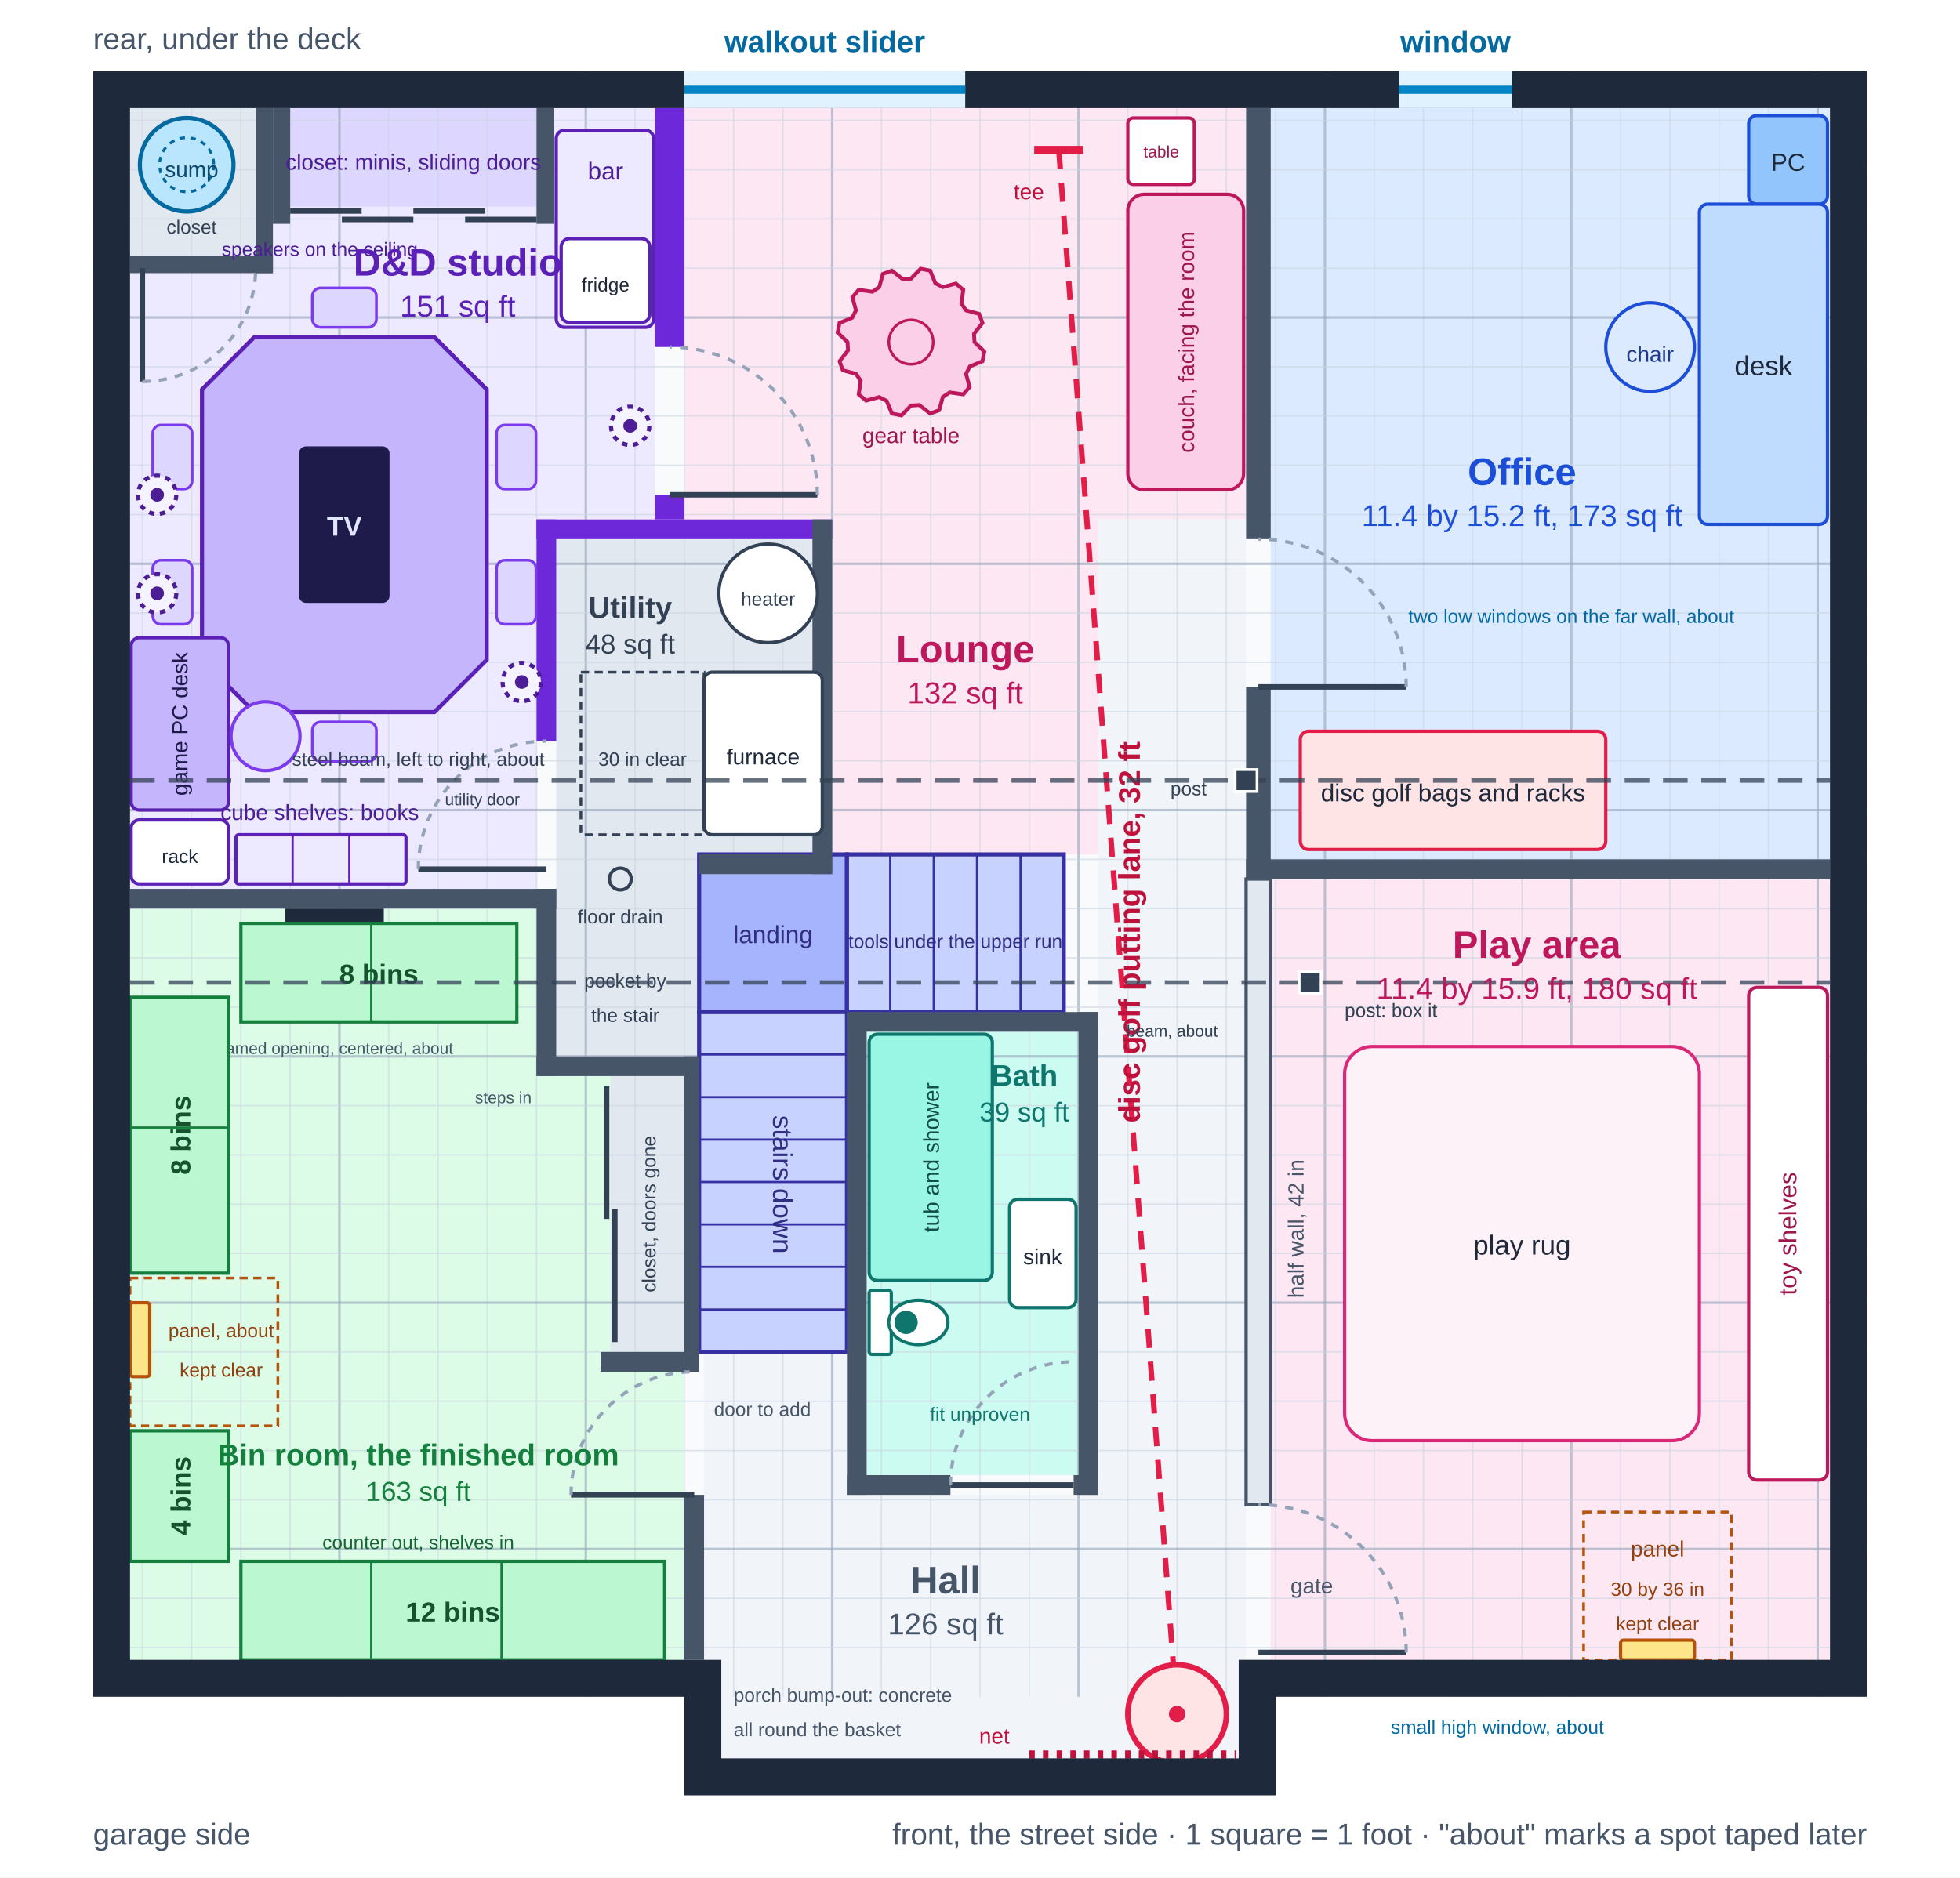
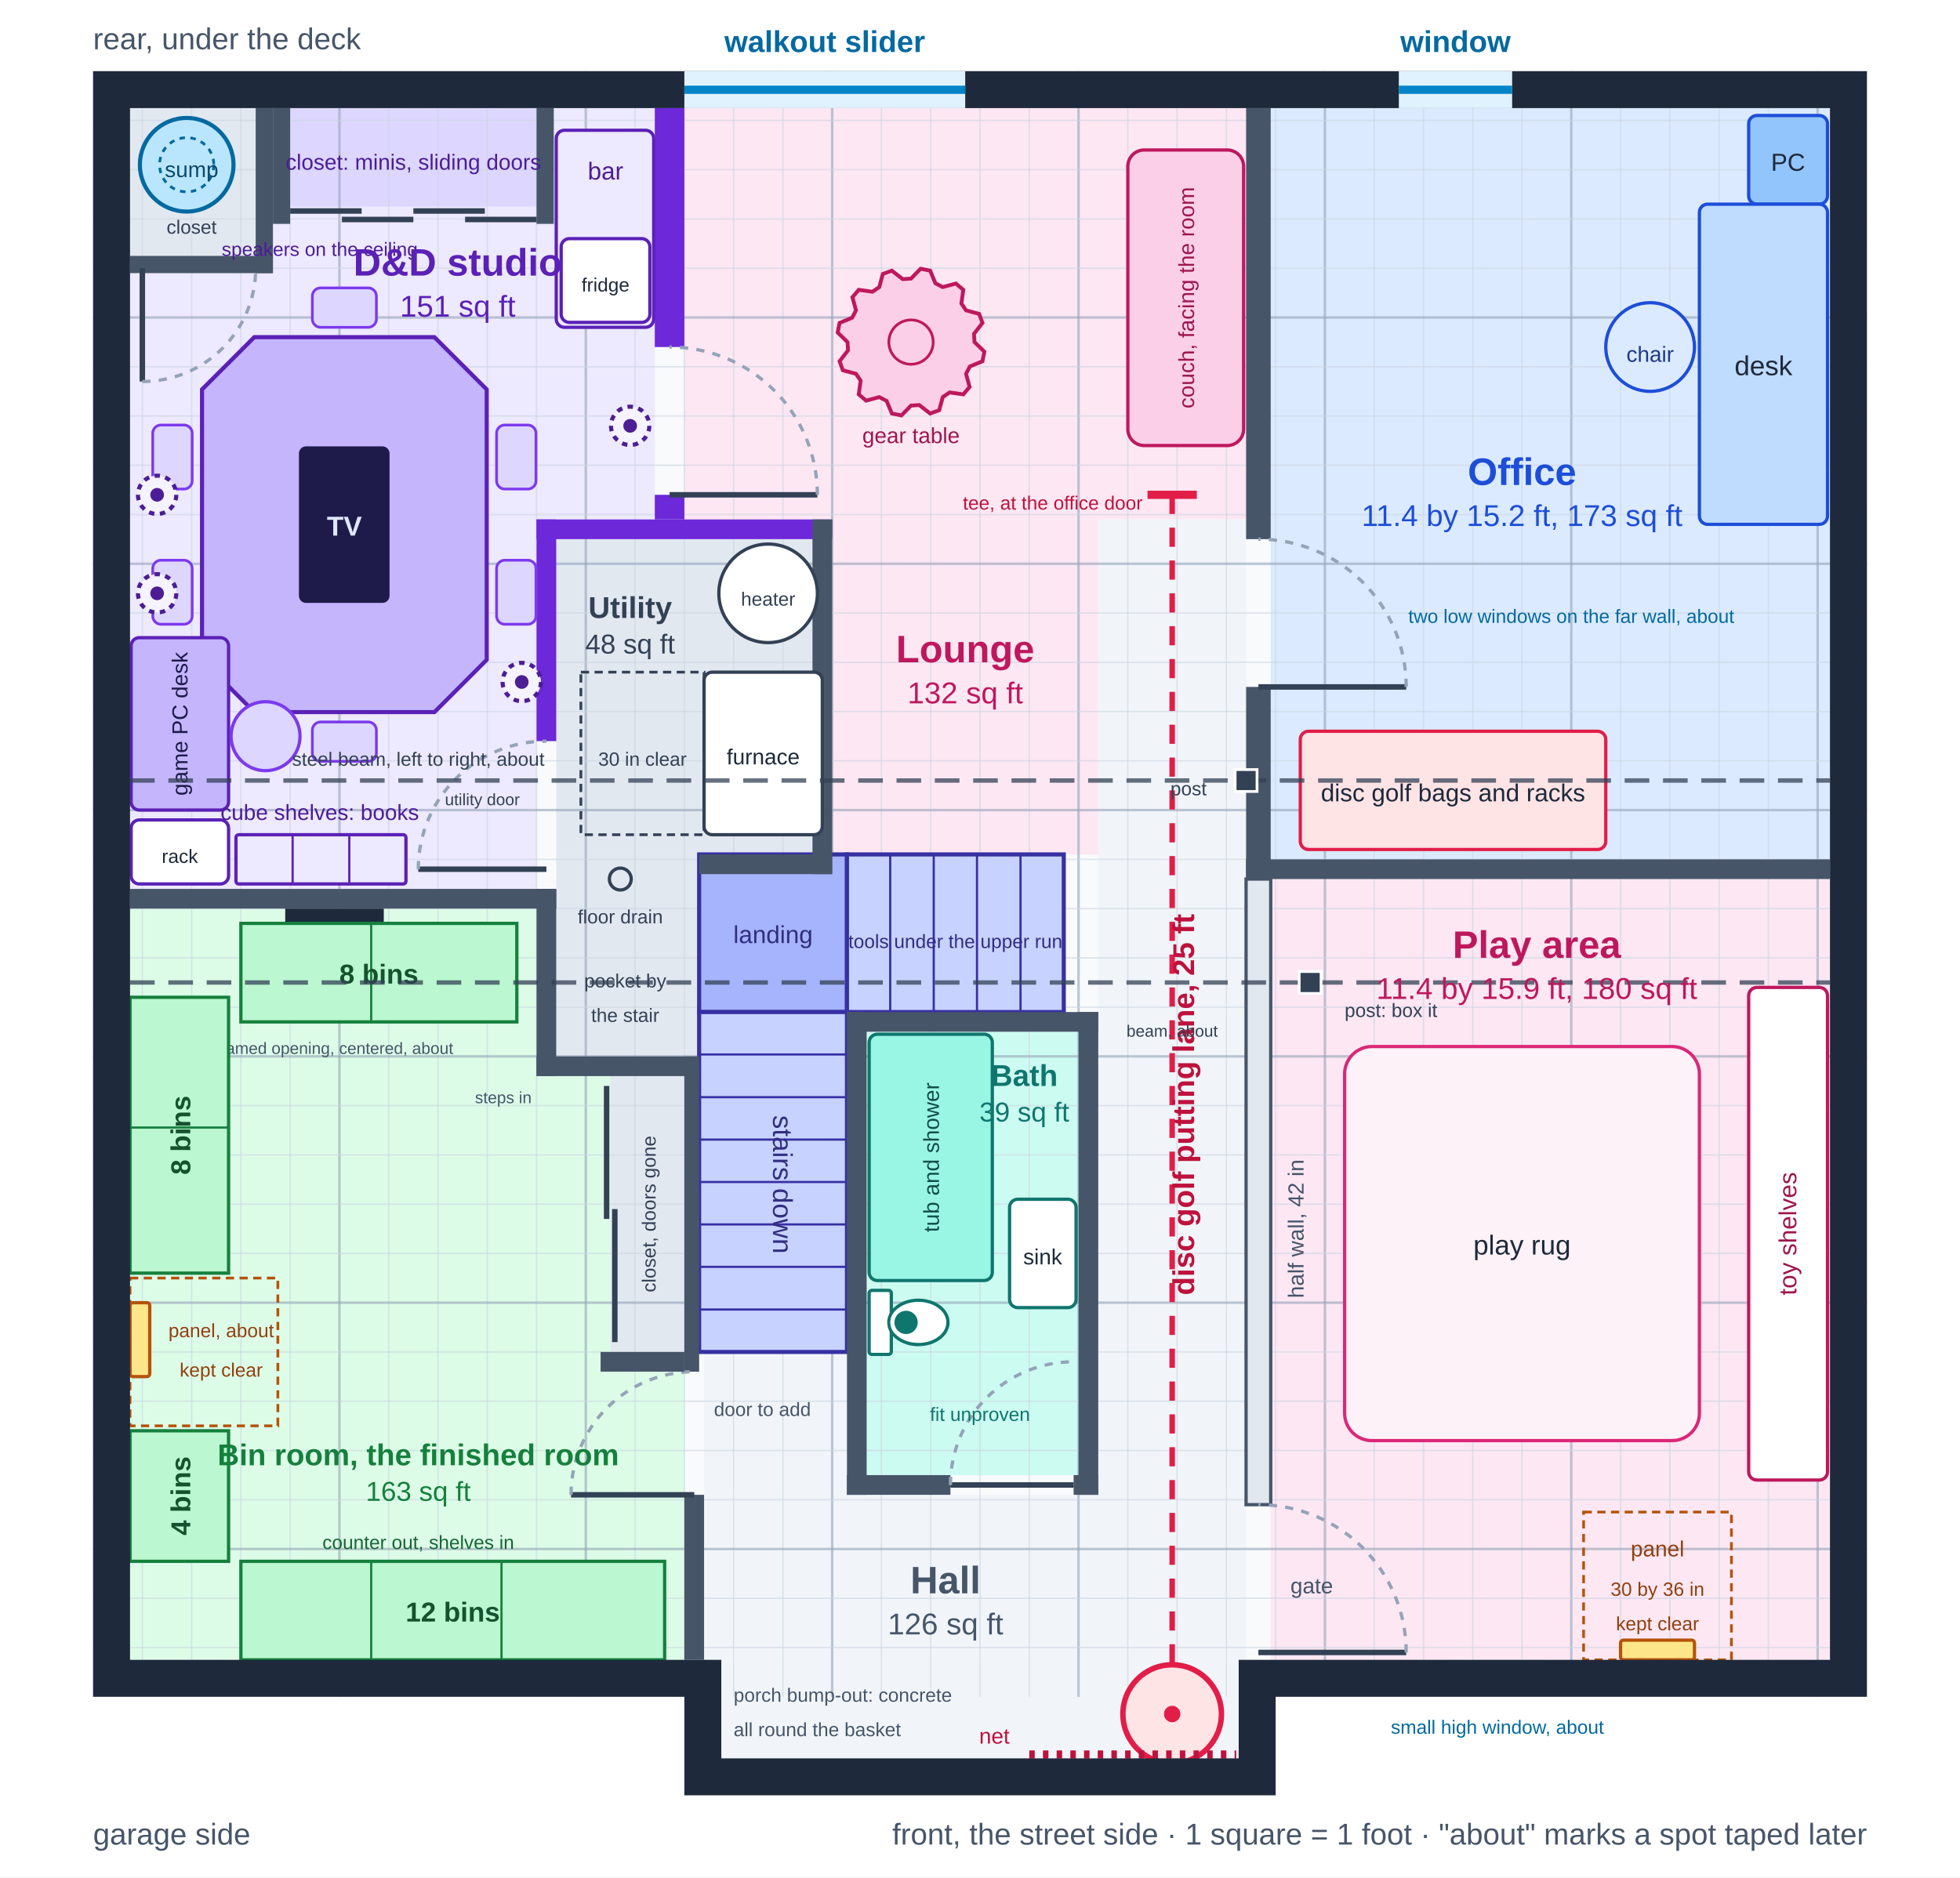
<svg xmlns="http://www.w3.org/2000/svg" viewBox="0 0 716 686" width="716" height="686" font-family="Segoe UI, Arial, sans-serif" role="img" aria-label="The basement with the D&amp;D studio by the utilities: studio, office, play area, bins in the finished room, the lane">
  <rect width="716" height="686" fill="#ffffff" />
  <rect x="34.0" y="26.0" width="648.0" height="594.0" fill="#f8fafc" />
  <rect x="250.0" y="620.0" width="216.0" height="36.0" fill="#f8fafc" />
  <rect x="47.5" y="39.5" width="191.7" height="150.3" fill="#ede9fe" />
  <rect x="47.5" y="189.8" width="148.5" height="135.0" fill="#ede9fe" />
  <rect x="47.5" y="39.5" width="45.9" height="54.0" fill="#e2e8f0" />
  <rect x="106.0" y="39.5" width="90.0" height="36.0" fill="#ddd6fe" />
  <rect x="47.5" y="332.0" width="148.5" height="54.0" fill="#dcfce7" />
  <rect x="47.5" y="386.0" width="202.5" height="220.5" fill="#dcfce7" />
  <rect x="223.0" y="393.2" width="27.0" height="100.8" fill="#e2e8f0" />
  <rect x="464.2" y="321.2" width="204.3" height="285.3" fill="#fce7f3" />
  <rect x="203.2" y="197.0" width="100.8" height="115.2" fill="#e2e8f0" />
  <rect x="203.2" y="312.2" width="52.2" height="73.8" fill="#e2e8f0" />
  <rect x="250.0" y="39.5" width="205.2" height="150.3" fill="#fce7f3" />
  <rect x="304.0" y="189.8" width="97.2" height="122.4" fill="#fce7f3" />
  <rect x="401.2" y="189.8" width="54.0" height="180.0" fill="#f1f5f9" />
  <rect x="401.2" y="369.8" width="54.0" height="176.4" fill="#f1f5f9" />
  <rect x="257.2" y="494.0" width="52.2" height="52.2" fill="#f1f5f9" />
  <rect x="257.2" y="546.2" width="198.0" height="60.3" fill="#f1f5f9" />
  <rect x="263.5" y="606.5" width="189.0" height="36.0" fill="#f1f5f9" />
  <rect x="464.2" y="39.5" width="204.3" height="274.5" fill="#dbeafe" />
  <rect x="316.6" y="377.0" width="77.4" height="162.0" fill="#ccfbf1" />
  <line x1="52.0" y1="26.0" x2="52.0" y2="620.0" stroke="#cbd5e1" stroke-width="0.5" opacity="0.6" />
  <line x1="70.0" y1="26.0" x2="70.0" y2="620.0" stroke="#cbd5e1" stroke-width="0.5" opacity="0.6" />
  <line x1="88.0" y1="26.0" x2="88.0" y2="620.0" stroke="#cbd5e1" stroke-width="0.5" opacity="0.6" />
  <line x1="106.0" y1="26.0" x2="106.0" y2="620.0" stroke="#cbd5e1" stroke-width="0.5" opacity="0.6" />
  <line x1="124.0" y1="26.0" x2="124.0" y2="620.0" stroke="#94a3b8" stroke-width="0.9" opacity="0.6" />
  <line x1="142.0" y1="26.0" x2="142.0" y2="620.0" stroke="#cbd5e1" stroke-width="0.5" opacity="0.6" />
  <line x1="160.0" y1="26.0" x2="160.0" y2="620.0" stroke="#cbd5e1" stroke-width="0.5" opacity="0.6" />
  <line x1="178.0" y1="26.0" x2="178.0" y2="620.0" stroke="#cbd5e1" stroke-width="0.5" opacity="0.6" />
  <line x1="196.0" y1="26.0" x2="196.0" y2="620.0" stroke="#cbd5e1" stroke-width="0.5" opacity="0.6" />
  <line x1="214.0" y1="26.0" x2="214.0" y2="620.0" stroke="#94a3b8" stroke-width="0.9" opacity="0.6" />
  <line x1="232.0" y1="26.0" x2="232.0" y2="620.0" stroke="#cbd5e1" stroke-width="0.5" opacity="0.6" />
  <line x1="250.0" y1="26.0" x2="250.0" y2="620.0" stroke="#cbd5e1" stroke-width="0.5" opacity="0.6" />
  <line x1="268.0" y1="26.0" x2="268.0" y2="620.0" stroke="#cbd5e1" stroke-width="0.5" opacity="0.6" />
  <line x1="286.0" y1="26.0" x2="286.0" y2="620.0" stroke="#cbd5e1" stroke-width="0.5" opacity="0.6" />
  <line x1="304.0" y1="26.0" x2="304.0" y2="620.0" stroke="#94a3b8" stroke-width="0.9" opacity="0.6" />
  <line x1="322.0" y1="26.0" x2="322.0" y2="620.0" stroke="#cbd5e1" stroke-width="0.5" opacity="0.6" />
  <line x1="340.0" y1="26.0" x2="340.0" y2="620.0" stroke="#cbd5e1" stroke-width="0.5" opacity="0.6" />
  <line x1="358.0" y1="26.0" x2="358.0" y2="620.0" stroke="#cbd5e1" stroke-width="0.5" opacity="0.6" />
  <line x1="376.0" y1="26.0" x2="376.0" y2="620.0" stroke="#cbd5e1" stroke-width="0.5" opacity="0.6" />
  <line x1="394.0" y1="26.0" x2="394.0" y2="620.0" stroke="#94a3b8" stroke-width="0.9" opacity="0.6" />
  <line x1="412.0" y1="26.0" x2="412.0" y2="620.0" stroke="#cbd5e1" stroke-width="0.5" opacity="0.6" />
  <line x1="430.0" y1="26.0" x2="430.0" y2="620.0" stroke="#cbd5e1" stroke-width="0.5" opacity="0.6" />
  <line x1="448.0" y1="26.0" x2="448.0" y2="620.0" stroke="#cbd5e1" stroke-width="0.5" opacity="0.6" />
  <line x1="466.0" y1="26.0" x2="466.0" y2="620.0" stroke="#cbd5e1" stroke-width="0.5" opacity="0.6" />
  <line x1="484.0" y1="26.0" x2="484.0" y2="620.0" stroke="#94a3b8" stroke-width="0.9" opacity="0.6" />
  <line x1="502.0" y1="26.0" x2="502.0" y2="620.0" stroke="#cbd5e1" stroke-width="0.5" opacity="0.6" />
  <line x1="520.0" y1="26.0" x2="520.0" y2="620.0" stroke="#cbd5e1" stroke-width="0.5" opacity="0.6" />
  <line x1="538.0" y1="26.0" x2="538.0" y2="620.0" stroke="#cbd5e1" stroke-width="0.5" opacity="0.6" />
  <line x1="556.0" y1="26.0" x2="556.0" y2="620.0" stroke="#cbd5e1" stroke-width="0.5" opacity="0.6" />
  <line x1="574.0" y1="26.0" x2="574.0" y2="620.0" stroke="#94a3b8" stroke-width="0.9" opacity="0.6" />
  <line x1="592.0" y1="26.0" x2="592.0" y2="620.0" stroke="#cbd5e1" stroke-width="0.5" opacity="0.6" />
  <line x1="610.0" y1="26.0" x2="610.0" y2="620.0" stroke="#cbd5e1" stroke-width="0.5" opacity="0.6" />
  <line x1="628.0" y1="26.0" x2="628.0" y2="620.0" stroke="#cbd5e1" stroke-width="0.5" opacity="0.6" />
  <line x1="646.0" y1="26.0" x2="646.0" y2="620.0" stroke="#cbd5e1" stroke-width="0.5" opacity="0.6" />
  <line x1="664.0" y1="26.0" x2="664.0" y2="620.0" stroke="#94a3b8" stroke-width="0.9" opacity="0.6" />
  <line x1="34.0" y1="44.0" x2="682.0" y2="44.0" stroke="#cbd5e1" stroke-width="0.5" opacity="0.6" />
  <line x1="34.0" y1="62.0" x2="682.0" y2="62.0" stroke="#cbd5e1" stroke-width="0.5" opacity="0.6" />
  <line x1="34.0" y1="80.0" x2="682.0" y2="80.0" stroke="#cbd5e1" stroke-width="0.5" opacity="0.6" />
  <line x1="34.0" y1="98.0" x2="682.0" y2="98.0" stroke="#cbd5e1" stroke-width="0.5" opacity="0.6" />
  <line x1="34.0" y1="116.0" x2="682.0" y2="116.0" stroke="#94a3b8" stroke-width="0.9" opacity="0.6" />
  <line x1="34.0" y1="134.0" x2="682.0" y2="134.0" stroke="#cbd5e1" stroke-width="0.5" opacity="0.6" />
  <line x1="34.0" y1="152.0" x2="682.0" y2="152.0" stroke="#cbd5e1" stroke-width="0.5" opacity="0.6" />
  <line x1="34.0" y1="170.0" x2="682.0" y2="170.0" stroke="#cbd5e1" stroke-width="0.5" opacity="0.6" />
  <line x1="34.0" y1="188.0" x2="682.0" y2="188.0" stroke="#cbd5e1" stroke-width="0.5" opacity="0.6" />
  <line x1="34.0" y1="206.0" x2="682.0" y2="206.0" stroke="#94a3b8" stroke-width="0.9" opacity="0.6" />
  <line x1="34.0" y1="224.0" x2="682.0" y2="224.0" stroke="#cbd5e1" stroke-width="0.5" opacity="0.6" />
  <line x1="34.0" y1="242.0" x2="682.0" y2="242.0" stroke="#cbd5e1" stroke-width="0.5" opacity="0.6" />
  <line x1="34.0" y1="260.0" x2="682.0" y2="260.0" stroke="#cbd5e1" stroke-width="0.5" opacity="0.6" />
  <line x1="34.0" y1="278.0" x2="682.0" y2="278.0" stroke="#cbd5e1" stroke-width="0.5" opacity="0.6" />
  <line x1="34.0" y1="296.0" x2="682.0" y2="296.0" stroke="#94a3b8" stroke-width="0.9" opacity="0.6" />
  <line x1="34.0" y1="314.0" x2="682.0" y2="314.0" stroke="#cbd5e1" stroke-width="0.5" opacity="0.6" />
  <line x1="34.0" y1="332.0" x2="682.0" y2="332.0" stroke="#cbd5e1" stroke-width="0.5" opacity="0.6" />
  <line x1="34.0" y1="350.0" x2="682.0" y2="350.0" stroke="#cbd5e1" stroke-width="0.5" opacity="0.6" />
  <line x1="34.0" y1="368.0" x2="682.0" y2="368.0" stroke="#cbd5e1" stroke-width="0.5" opacity="0.6" />
  <line x1="34.0" y1="386.0" x2="682.0" y2="386.0" stroke="#94a3b8" stroke-width="0.9" opacity="0.6" />
  <line x1="34.0" y1="404.0" x2="682.0" y2="404.0" stroke="#cbd5e1" stroke-width="0.5" opacity="0.6" />
  <line x1="34.0" y1="422.0" x2="682.0" y2="422.0" stroke="#cbd5e1" stroke-width="0.5" opacity="0.6" />
  <line x1="34.0" y1="440.0" x2="682.0" y2="440.0" stroke="#cbd5e1" stroke-width="0.5" opacity="0.6" />
  <line x1="34.0" y1="458.0" x2="682.0" y2="458.0" stroke="#cbd5e1" stroke-width="0.5" opacity="0.6" />
  <line x1="34.0" y1="476.0" x2="682.0" y2="476.0" stroke="#94a3b8" stroke-width="0.9" opacity="0.6" />
  <line x1="34.0" y1="494.0" x2="682.0" y2="494.0" stroke="#cbd5e1" stroke-width="0.5" opacity="0.6" />
  <line x1="34.0" y1="512.0" x2="682.0" y2="512.0" stroke="#cbd5e1" stroke-width="0.5" opacity="0.6" />
  <line x1="34.0" y1="530.0" x2="682.0" y2="530.0" stroke="#cbd5e1" stroke-width="0.5" opacity="0.6" />
  <line x1="34.0" y1="548.0" x2="682.0" y2="548.0" stroke="#cbd5e1" stroke-width="0.5" opacity="0.6" />
  <line x1="34.0" y1="566.0" x2="682.0" y2="566.0" stroke="#94a3b8" stroke-width="0.9" opacity="0.6" />
  <line x1="34.0" y1="584.0" x2="682.0" y2="584.0" stroke="#cbd5e1" stroke-width="0.5" opacity="0.6" />
  <line x1="34.0" y1="602.0" x2="682.0" y2="602.0" stroke="#cbd5e1" stroke-width="0.5" opacity="0.6" />
  <rect x="255.4" y="312.2" width="54.0" height="57.6" fill="#a5b4fc" stroke="#3730a3" stroke-width="1.5" />
  <rect x="309.4" y="312.2" width="79.2" height="57.6" fill="#c7d2fe" stroke="#3730a3" stroke-width="1.5" />
  <line x1="325.2" y1="312.2" x2="325.2" y2="369.8" stroke="#3730a3" stroke-width="0.8" />
  <line x1="341.1" y1="312.2" x2="341.1" y2="369.8" stroke="#3730a3" stroke-width="0.8" />
  <line x1="356.9" y1="312.2" x2="356.9" y2="369.8" stroke="#3730a3" stroke-width="0.8" />
  <line x1="372.8" y1="312.2" x2="372.8" y2="369.8" stroke="#3730a3" stroke-width="0.8" />
  <rect x="255.4" y="369.8" width="54.0" height="124.2" fill="#c7d2fe" stroke="#3730a3" stroke-width="1.5" />
  <line x1="255.4" y1="385.3" x2="309.4" y2="385.3" stroke="#3730a3" stroke-width="0.8" />
  <line x1="255.4" y1="400.9" x2="309.4" y2="400.9" stroke="#3730a3" stroke-width="0.8" />
  <line x1="255.4" y1="416.4" x2="309.4" y2="416.4" stroke="#3730a3" stroke-width="0.8" />
  <line x1="255.4" y1="431.9" x2="309.4" y2="431.9" stroke="#3730a3" stroke-width="0.8" />
  <line x1="255.4" y1="447.4" x2="309.4" y2="447.4" stroke="#3730a3" stroke-width="0.8" />
  <line x1="255.4" y1="462.9" x2="309.4" y2="462.9" stroke="#3730a3" stroke-width="0.8" />
  <line x1="255.4" y1="478.5" x2="309.4" y2="478.5" stroke="#3730a3" stroke-width="0.8" />
  <text x="282.4" y="344.6" font-size="9" fill="#312e81" text-anchor="middle">landing</text>
  <text x="282.4" y="432.8" font-size="10" fill="#312e81" text-anchor="middle" transform="rotate(90 282.4 432.8)">stairs down</text>
  <rect x="239.2" y="39.5" width="10.8" height="87.3" fill="#6d28d9" />
  <rect x="239.2" y="180.8" width="10.8" height="9.0" fill="#6d28d9" />
  <rect x="196.0" y="189.8" width="7.2" height="81.0" fill="#6d28d9" />
  <rect x="196.0" y="189.8" width="108.0" height="7.2" fill="#6d28d9" />
  <line x1="244.6" y1="180.8" x2="298.6" y2="180.8" stroke="#334155" stroke-width="2" />
  <path d="M 298.6 180.8 A 54.0 54.0 0 0 0 244.6 126.8" fill="none" stroke="#94a3b8" stroke-width="1.2" stroke-dasharray="3,3" />
  <rect x="47.5" y="93.5" width="52.2" height="6.3" fill="#475569" />
  <rect x="93.4" y="39.5" width="6.3" height="60.3" fill="#475569" />
  <line x1="52.0" y1="98.0" x2="52.0" y2="139.4" stroke="#334155" stroke-width="2" />
  <path d="M 52.0 139.4 A 41.4 41.4 0 0 0 93.4 98.0" fill="none" stroke="#94a3b8" stroke-width="1.2" stroke-dasharray="3,3" />
  <circle cx="68.2" cy="60.2" r="17.1" fill="#bae6fd" stroke="#0369a1" stroke-width="1.5" />
  <circle cx="68.2" cy="60.2" r="9.9" fill="none" stroke="#0369a1" stroke-width="1" stroke-dasharray="2,2" />
  <text x="70.0" y="64.7" font-size="8" fill="#0c4a6e" text-anchor="middle">sump</text>
  <text x="70.0" y="85.4" font-size="7" fill="#334155" text-anchor="middle">closet</text>
  <rect x="99.7" y="39.5" width="6.3" height="42.3" fill="#475569" />
  <rect x="196.0" y="39.5" width="6.3" height="42.3" fill="#475569" />
  <line x1="106.0" y1="77.1" x2="132.1" y2="77.1" stroke="#334155" stroke-width="2" />
  <line x1="124.9" y1="80.2" x2="151.0" y2="80.2" stroke="#334155" stroke-width="2" />
  <line x1="151.0" y1="77.1" x2="177.1" y2="77.1" stroke="#334155" stroke-width="2" />
  <line x1="169.9" y1="80.2" x2="196.0" y2="80.2" stroke="#334155" stroke-width="2" />
  <text x="151.0" y="62.0" font-size="8" fill="#4c1d95" text-anchor="middle">closet: minis, sliding doors</text>
  <rect x="203.2" y="47.6" width="35.6" height="72.0" rx="3" fill="#ede9fe" stroke="#5b21b6" stroke-width="1.2" />
  <text x="221.2" y="65.6" font-size="9" fill="#4c1d95" text-anchor="middle">bar</text>
  <rect x="205.0" y="87.2" width="32.4" height="30.6" rx="3" fill="#ffffff" stroke="#5b21b6" stroke-width="1.2" />
  <text x="221.2" y="106.5" font-size="7" fill="#1e293b" text-anchor="middle">fridge</text>
  <polygon points="92.9,123.2 158.7,123.2 177.8,142.3 177.8,241.1 158.7,260.2 92.9,260.2 73.8,241.1 73.8,142.3" fill="#c4b5fd" stroke="#5b21b6" stroke-width="1.5" />
  <rect x="109.8" y="163.7" width="31.9" height="56.0" rx="2" fill="#1e1b4b" stroke="#1e1b4b" stroke-width="1.2" />
  <text x="125.8" y="195.7" font-size="10" font-weight="700" fill="#e0e7ff" text-anchor="middle">TV</text>
  <rect x="114.1" y="105.2" width="23.4" height="14.4" rx="3" fill="#ddd6fe" stroke="#7c3aed" />
  <rect x="114.1" y="263.8" width="23.4" height="14.4" rx="3" fill="#ddd6fe" stroke="#7c3aed" />
  <rect x="55.8" y="155.3" width="14.4" height="23.4" rx="3" fill="#ddd6fe" stroke="#7c3aed" />
  <rect x="181.4" y="155.3" width="14.4" height="23.4" rx="3" fill="#ddd6fe" stroke="#7c3aed" />
  <rect x="55.8" y="204.7" width="14.4" height="23.4" rx="3" fill="#ddd6fe" stroke="#7c3aed" />
  <rect x="181.4" y="204.7" width="14.4" height="23.4" rx="3" fill="#ddd6fe" stroke="#7c3aed" />
  <rect x="47.9" y="233.0" width="35.6" height="63.0" rx="3" fill="#c4b5fd" stroke="#5b21b6" stroke-width="1.2" />
  <text x="65.5" y="264.5" font-size="8" fill="#1e1b4b" text-anchor="middle" transform="rotate(-90 65.5 264.5)" dy="3">game PC desk</text>
  <rect x="47.9" y="299.6" width="35.6" height="23.4" rx="3" fill="#ffffff" stroke="#5b21b6" stroke-width="1.2" />
  <text x="65.7" y="315.3" font-size="7" fill="#1e293b" text-anchor="middle">rack</text>
  <circle cx="97.0" cy="269.0" r="12.6" fill="#ddd6fe" stroke="#7c3aed" stroke-width="1.2" />
  <rect x="86.2" y="305.0" width="62.1" height="18.0" rx="1" fill="#ede9fe" stroke="#5b21b6" stroke-width="1.2" />
  <line x1="106.9" y1="305.0" x2="106.9" y2="323.0" stroke="#5b21b6" stroke-width="0.8" />
  <line x1="127.6" y1="305.0" x2="127.6" y2="323.0" stroke="#5b21b6" stroke-width="0.8" />
  <text x="116.8" y="299.6" font-size="8" fill="#4c1d95" text-anchor="middle">cube shelves: books</text>
  <text x="176.2" y="294.2" font-size="6" fill="#334155" text-anchor="middle">utility door</text>
  <circle cx="57.4" cy="180.8" r="7" fill="#f5f3ff" stroke="#4c1d95" stroke-width="1.5" stroke-dasharray="2,2" />
  <circle cx="57.4" cy="180.8" r="2.5" fill="#4c1d95" />
  <circle cx="230.2" cy="155.6" r="7" fill="#f5f3ff" stroke="#4c1d95" stroke-width="1.5" stroke-dasharray="2,2" />
  <circle cx="230.2" cy="155.6" r="2.5" fill="#4c1d95" />
  <circle cx="57.4" cy="216.8" r="7" fill="#f5f3ff" stroke="#4c1d95" stroke-width="1.5" stroke-dasharray="2,2" />
  <circle cx="57.4" cy="216.8" r="2.5" fill="#4c1d95" />
  <circle cx="190.6" cy="249.2" r="7" fill="#f5f3ff" stroke="#4c1d95" stroke-width="1.5" stroke-dasharray="2,2" />
  <circle cx="190.6" cy="249.2" r="2.5" fill="#4c1d95" />
  <text x="116.8" y="93.5" font-size="7" fill="#4c1d95" text-anchor="middle">speakers on the ceiling</text>
  <rect x="47.5" y="324.8" width="155.7" height="7.2" fill="#475569" />
  <rect x="196.0" y="324.8" width="7.2" height="68.4" fill="#475569" />
  <rect x="196.0" y="386.0" width="59.4" height="7.2" fill="#475569" />
  <rect x="250.0" y="386.0" width="5.4" height="115.2" fill="#475569" />
  <rect x="250.0" y="546.2" width="7.2" height="60.3" fill="#475569" />
  <line x1="253.6" y1="546.2" x2="208.6" y2="546.2" stroke="#334155" stroke-width="2" />
  <path d="M 208.6 546.2 A 45.0 45.0 0 0 1 253.6 501.2" fill="none" stroke="#94a3b8" stroke-width="1.2" stroke-dasharray="3,3" />
  <text x="260.8" y="517.4" font-size="7" fill="#475569" text-anchor="start">door to add</text>
  <rect x="219.4" y="494.0" width="30.6" height="7.2" fill="#475569" />
  <line x1="221.6" y1="396.8" x2="221.6" y2="445.4" stroke="#334155" stroke-width="2" />
  <line x1="224.6" y1="441.8" x2="224.6" y2="490.4" stroke="#334155" stroke-width="2" />
  <text x="236.5" y="443.6" font-size="7" fill="#334155" text-anchor="middle" transform="rotate(-90 236.5 443.6)" dy="3">closet, doors gone</text>
  <text x="194.2" y="403.1" font-size="6" fill="#475569" text-anchor="end">steps in</text>
  <rect x="47.5" y="476.0" width="7.2" height="27.0" rx="1" fill="#fde68a" stroke="#b45309" stroke-width="1.2" />
  <rect x="47.5" y="467.0" width="54.0" height="54.0" fill="none" stroke="#b45309" stroke-width="1" stroke-dasharray="3,2" />
  <text x="80.8" y="488.6" font-size="7" fill="#92400e" text-anchor="middle">panel, about</text>
  <text x="80.8" y="503.0" font-size="7" fill="#92400e" text-anchor="middle">kept clear</text>
  <rect x="104.2" y="332.0" width="36.0" height="5.4" fill="#1e293b" />
  <text x="122.2" y="385.1" font-size="6" fill="#475569" text-anchor="middle">framed opening, centered, about</text>
  <rect x="47.5" y="364.4" width="36.0" height="100.8" fill="#bbf7d0" stroke="#15803d" stroke-width="1.2" />
  <line x1="47.5" y1="412.0" x2="83.5" y2="412.0" stroke="#15803d" stroke-width="0.8" />
  <text x="65.5" y="418.8" font-size="10" font-weight="700" fill="#14532d" text-anchor="middle" transform="rotate(-90 65.5 414.8)">8 bins</text>
  <rect x="88.0" y="337.4" width="100.8" height="36.0" fill="#bbf7d0" stroke="#15803d" stroke-width="1.2" />
  <line x1="135.6" y1="337.4" x2="135.6" y2="373.4" stroke="#15803d" stroke-width="0.8" />
  <text x="138.4" y="359.4" font-size="10" font-weight="700" fill="#14532d" text-anchor="middle">8 bins</text>
  <rect x="88.0" y="570.5" width="154.8" height="36.0" fill="#bbf7d0" stroke="#15803d" stroke-width="1.2" />
  <line x1="135.6" y1="570.5" x2="135.6" y2="606.5" stroke="#15803d" stroke-width="0.8" />
  <line x1="183.2" y1="570.5" x2="183.2" y2="606.5" stroke="#15803d" stroke-width="0.8" />
  <text x="165.4" y="592.5" font-size="10" font-weight="700" fill="#14532d" text-anchor="middle">12 bins</text>
  <rect x="47.5" y="522.8" width="36.0" height="47.7" fill="#bbf7d0" stroke="#15803d" stroke-width="1.2" />
  <text x="65.5" y="550.6" font-size="10" font-weight="700" fill="#14532d" text-anchor="middle" transform="rotate(-90 65.5 546.6)">4 bins</text>
  <text x="152.8" y="566.0" font-size="7" fill="#166534" text-anchor="middle">counter out, shelves in</text>
  <rect x="491.2" y="382.4" width="129.6" height="144.0" rx="10" fill="#fdf2f8" stroke="#db2777" stroke-width="1.2" />
  <text x="556.0" y="458.4" font-size="10" fill="#1e293b" text-anchor="middle">play rug</text>
  <rect x="638.8" y="360.8" width="28.8" height="180.0" rx="3" fill="#ffffff" stroke="#be185d" stroke-width="1.2" />
  <text x="653.2" y="450.8" font-size="9" fill="#9d174d" text-anchor="middle" transform="rotate(-90 653.2 450.8)" dy="3">toy shelves</text>
  <rect x="592.0" y="599.3" width="27.0" height="7.2" rx="1" fill="#fde68a" stroke="#b45309" stroke-width="1.2" />
  <rect x="578.5" y="552.5" width="54.0" height="54.0" fill="none" stroke="#b45309" stroke-width="1" stroke-dasharray="3,2" />
  <text x="605.5" y="568.7" font-size="8" fill="#92400e" text-anchor="middle">panel</text>
  <text x="605.5" y="583.1" font-size="7" fill="#92400e" text-anchor="middle">30 by 36 in</text>
  <text x="605.5" y="595.7" font-size="7" fill="#92400e" text-anchor="middle">kept clear</text>
  <rect x="455.2" y="321.2" width="9.0" height="228.6" fill="#e2e8f0" stroke="#475569" stroke-width="1.2" />
  <line x1="459.7" y1="603.8" x2="513.7" y2="603.8" stroke="#334155" stroke-width="2" />
  <path d="M 513.7 603.8 A 54.0 54.0 0 0 0 459.7 549.8" fill="none" stroke="#94a3b8" stroke-width="1.2" stroke-dasharray="3,3" />
  <text x="473.2" y="449.0" font-size="8" fill="#475569" text-anchor="middle" transform="rotate(-90 473.2 449.0)" dy="3">half wall, 42 in</text>
  <text x="471.4" y="582.2" font-size="8" fill="#475569" text-anchor="start">gate</text>
  <text x="491.2" y="371.6" font-size="7" fill="#334155" text-anchor="start">post: box it</text>
  <rect x="529.0" y="606.5" width="36.0" height="13.5" fill="#e0f2fe" />
  <line x1="529.0" y1="613.3" x2="565.0" y2="613.3" stroke="#0284c7" stroke-width="3" />
  <text x="547.0" y="633.5" font-size="7" fill="#0369a1" text-anchor="middle">small high window, about</text>
  <rect x="296.8" y="189.8" width="7.2" height="129.6" fill="#475569" />
  <rect x="255.4" y="312.2" width="48.6" height="7.2" fill="#475569" />
  <line x1="199.6" y1="317.6" x2="152.8" y2="317.6" stroke="#334155" stroke-width="2" />
  <path d="M 152.8 317.6 A 46.8 46.8 0 0 1 199.6 270.8" fill="none" stroke="#94a3b8" stroke-width="1.2" stroke-dasharray="3,3" />
  <rect x="257.2" y="245.6" width="43.2" height="59.4" rx="3" fill="#ffffff" stroke="#334155" stroke-width="1.2" />
  <text x="278.8" y="279.3" font-size="8" fill="#1e293b" text-anchor="middle">furnace</text>
  <rect x="212.2" y="245.6" width="45.0" height="59.4" fill="none" stroke="#334155" stroke-width="1" stroke-dasharray="3,2" />
  <text x="234.7" y="279.8" font-size="7" fill="#334155" text-anchor="middle">30 in clear</text>
  <circle cx="280.6" cy="216.8" r="18.0" fill="#ffffff" stroke="#334155" stroke-width="1.2" />
  <text x="280.6" y="221.3" font-size="7" fill="#334155" text-anchor="middle">heater</text>
  <circle cx="226.6" cy="321.2" r="4" fill="none" stroke="#334155" stroke-width="1.2" />
  <text x="226.6" y="337.4" font-size="7" fill="#334155" text-anchor="middle">floor drain</text>
  <text x="228.4" y="360.8" font-size="7" fill="#334155" text-anchor="middle">pocket by</text>
  <text x="228.4" y="373.4" font-size="7" fill="#334155" text-anchor="middle">the stair</text>
-   <rect x="412.0" y="71.0" width="42.3" height="108.0" rx="6" fill="#fbcfe8" stroke="#be185d" stroke-width="1.2" />
-   <text x="433.2" y="125.0" font-size="8" fill="#9d174d" text-anchor="middle" transform="rotate(-90 433.2 125.0)" dy="3">couch, facing the room</text>
-   <rect x="412.0" y="43.1" width="24.3" height="24.3" rx="2" fill="#ffffff" stroke="#be185d" stroke-width="1.2" />
-   <text x="424.2" y="57.5" font-size="6" fill="#9d174d" text-anchor="middle">table</text>
+   <rect x="412.0" y="54.8" width="42.3" height="108.0" rx="6" fill="#fbcfe8" stroke="#be185d" stroke-width="1.2" />
+   <text x="433.2" y="108.8" font-size="8" fill="#9d174d" text-anchor="middle" transform="rotate(-90 433.2 108.8)" dy="3">couch, facing the room</text>
  <polygon points="356.0,125.0 359.6,128.5 358.9,132.0 354.3,133.9 352.9,136.6 354.2,141.4 351.9,144.1 346.9,143.4 344.4,145.1 343.1,149.9 339.8,151.1 335.8,148.0 332.8,148.2 329.3,151.8 325.8,151.1 323.9,146.5 321.2,145.1 316.4,146.4 313.7,144.1 314.4,139.1 312.7,136.6 307.9,135.3 306.7,132.0 309.8,128.0 309.6,125.0 306.0,121.5 306.7,118.0 311.3,116.1 312.7,113.4 311.4,108.6 313.7,105.9 318.7,106.6 321.2,104.9 322.5,100.1 325.8,98.9 329.8,102.0 332.8,101.8 336.3,98.2 339.8,98.9 341.7,103.5 344.4,104.9 349.2,103.6 351.9,105.9 351.2,110.9 352.9,113.4 357.7,114.7 358.9,118.0 355.8,122.0" fill="#fbcfe8" stroke="#be185d" stroke-width="1.4" />
  <circle cx="332.8" cy="125.0" r="8.1" fill="none" stroke="#be185d" stroke-width="1" />
  <text x="332.8" y="161.9" font-size="8" fill="#9d174d" text-anchor="middle">gear table</text>
-   <text x="381.4" y="72.8" font-size="8" fill="#be123c" text-anchor="end">tee</text>
+   <text x="417.4" y="186.2" font-size="7" fill="#be123c" text-anchor="end">tee, at the office door</text>
  <text x="349.0" y="346.4" font-size="7" fill="#312e81" text-anchor="middle">tools under the upper run</text>
-   <line x1="386.8" y1="54.8" x2="430.0" y2="626.3" stroke="#e11d48" stroke-width="2" stroke-dasharray="7,5" />
-   <line x1="377.8" y1="54.8" x2="395.8" y2="54.8" stroke="#e11d48" stroke-width="3" />
-   <circle cx="430.0" cy="626.3" r="18.0" fill="#ffe4e6" stroke="#e11d48" stroke-width="2" />
-   <circle cx="430.0" cy="626.3" r="3" fill="#e11d48" />
-   <text x="416.4" y="340.6" font-size="11" font-weight="700" fill="#be123c" text-anchor="middle" transform="rotate(-90 416.4 340.6)">disc golf putting lane, 32 ft</text>
+   <line x1="428.2" y1="180.8" x2="428.2" y2="626.3" stroke="#e11d48" stroke-width="2" stroke-dasharray="7,5" />
+   <line x1="419.2" y1="180.8" x2="437.2" y2="180.8" stroke="#e11d48" stroke-width="3" />
+   <circle cx="428.2" cy="626.3" r="18.0" fill="#ffe4e6" stroke="#e11d48" stroke-width="2" />
+   <circle cx="428.2" cy="626.3" r="3" fill="#e11d48" />
+   <text x="436.2" y="403.6" font-size="11" font-weight="700" fill="#be123c" text-anchor="middle" transform="rotate(-90 436.2 403.6)">disc golf putting lane, 25 ft</text>
  <line x1="376.0" y1="641.1" x2="451.6" y2="641.1" stroke="#be123c" stroke-width="3" stroke-dasharray="2,3" />
  <text x="368.8" y="637.1" font-size="8" fill="#be123c" text-anchor="end">net</text>
  <text x="268.0" y="621.8" font-size="7" fill="#475569" text-anchor="start">porch bump-out: concrete</text>
  <text x="268.0" y="634.4" font-size="7" fill="#475569" text-anchor="start">all round the basket</text>
  <rect x="455.2" y="39.5" width="9.0" height="157.5" fill="#475569" />
  <rect x="455.2" y="251.0" width="9.0" height="70.2" fill="#475569" />
  <rect x="455.2" y="314.0" width="213.3" height="7.2" fill="#475569" />
  <line x1="459.7" y1="251.0" x2="513.7" y2="251.0" stroke="#334155" stroke-width="2" />
  <path d="M 513.7 251.0 A 54.0 54.0 0 0 0 459.7 197.0" fill="none" stroke="#94a3b8" stroke-width="1.2" stroke-dasharray="3,3" />
  <rect x="638.8" y="42.2" width="28.8" height="32.4" rx="3" fill="#93c5fd" stroke="#1d4ed8" stroke-width="1.2" />
  <text x="653.2" y="62.4" font-size="9" fill="#1e293b" text-anchor="middle">PC</text>
  <rect x="620.8" y="74.6" width="46.8" height="117.0" rx="3" fill="#bfdbfe" stroke="#1d4ed8" stroke-width="1.2" />
  <text x="644.2" y="137.1" font-size="10" fill="#1e293b" text-anchor="middle">desk</text>
  <circle cx="602.8" cy="126.8" r="16.2" fill="#dbeafe" stroke="#1d4ed8" stroke-width="1.2" />
  <text x="602.8" y="132.2" font-size="8" fill="#1e3a8a" text-anchor="middle">chair</text>
  <rect x="475.0" y="267.2" width="111.6" height="43.2" rx="3" fill="#ffe4e6" stroke="#e11d48" stroke-width="1.2" />
  <text x="530.8" y="292.8" font-size="9" fill="#1e293b" text-anchor="middle">disc golf bags and racks</text>
  <rect x="668.5" y="89.0" width="13.5" height="27.0" fill="#e0f2fe" />
  <line x1="675.3" y1="89.0" x2="675.3" y2="116.0" stroke="#0284c7" stroke-width="3" />
  <rect x="668.5" y="157.4" width="13.5" height="27.0" fill="#e0f2fe" />
  <line x1="675.3" y1="157.4" x2="675.3" y2="184.4" stroke="#0284c7" stroke-width="3" />
  <text x="574.0" y="227.6" font-size="7" fill="#0369a1" text-anchor="middle">two low windows on the far wall, about</text>
  <rect x="309.4" y="369.8" width="91.8" height="7.2" fill="#475569" />
  <rect x="309.4" y="369.8" width="7.2" height="176.4" fill="#475569" />
  <rect x="394.0" y="369.8" width="7.2" height="176.4" fill="#475569" />
  <rect x="309.4" y="539.0" width="37.8" height="7.2" fill="#475569" />
  <rect x="392.2" y="539.0" width="9.0" height="7.2" fill="#475569" />
  <line x1="392.2" y1="542.6" x2="347.2" y2="542.6" stroke="#334155" stroke-width="2" />
  <path d="M 347.2 542.6 A 45.0 45.0 0 0 1 392.2 497.6" fill="none" stroke="#94a3b8" stroke-width="1.2" stroke-dasharray="3,3" />
  <rect x="317.5" y="377.9" width="45.0" height="90.0" rx="3" fill="#99f6e4" stroke="#0f766e" stroke-width="1.2" />
  <text x="340.0" y="422.9" font-size="8" fill="#134e4a" text-anchor="middle" transform="rotate(-90 340.0 422.9)" dy="3">tub and shower</text>
  <rect x="317.5" y="471.5" width="8.1" height="23.4" rx="1" fill="#ffffff" stroke="#0f766e" stroke-width="1.2" />
  <ellipse cx="335.5" cy="483.2" rx="10.8" ry="8.1" fill="#ffffff" stroke="#0f766e" stroke-width="1.2" />
  <rect x="368.8" y="438.2" width="24.3" height="39.6" rx="3" fill="#ffffff" stroke="#0f766e" stroke-width="1.2" />
  <text x="380.9" y="462.0" font-size="8" fill="#1e293b" text-anchor="middle">sink</text>
  <text x="358.0" y="519.2" font-size="7" fill="#0f766e" text-anchor="middle">fit unproven</text>
  <line x1="47.5" y1="285.2" x2="668.5" y2="285.2" stroke="#334155" stroke-width="1.6" stroke-dasharray="9,5" opacity="0.75" />
  <line x1="47.5" y1="359.0" x2="668.5" y2="359.0" stroke="#334155" stroke-width="1.6" stroke-dasharray="9,5" opacity="0.75" />
  <text x="152.8" y="279.8" font-size="7" fill="#334155" text-anchor="middle">steel beam, left to right, about</text>
  <text x="428.2" y="378.8" font-size="6" fill="#334155" text-anchor="middle">beam, about</text>
  <rect x="451.2" y="281.2" width="8" height="8" fill="#334155" stroke="#ffffff" stroke-width="1" />
  <rect x="474.6" y="355.0" width="8" height="8" fill="#334155" stroke="#ffffff" stroke-width="1" />
  <text x="440.8" y="290.6" font-size="7" fill="#334155" text-anchor="end">post</text>
  <path d="M 34 26 H 682.0 V 620.0 H 466.0 V 656.0 H 250.0 V 620.0 H 34 Z M 47.5 39.5 V 606.5 H 263.5 V 642.5 H 452.5 V 606.5 H 668.5 V 39.5 Z" fill="#1e293b" fill-rule="evenodd" />
  <rect x="250.0" y="26.0" width="102.6" height="13.5" fill="#e0f2fe" />
  <line x1="250.0" y1="32.8" x2="352.6" y2="32.8" stroke="#0284c7" stroke-width="3" />
  <text x="301.3" y="19.0" font-size="11" font-weight="700" fill="#0369a1" text-anchor="middle">walkout slider</text>
  <rect x="511.0" y="26.0" width="41.4" height="13.5" fill="#e0f2fe" />
  <line x1="511.0" y1="32.8" x2="552.4" y2="32.8" stroke="#0284c7" stroke-width="3" />
  <text x="531.7" y="19.0" font-size="11" font-weight="700" fill="#0369a1" text-anchor="middle">window</text>
  <circle cx="331.0" cy="483.2" r="5" fill="#0f766e" stroke="#ffffff" stroke-width="1.5" />
  <text x="167.2" y="100.7" font-size="14" font-weight="700" fill="#5b21b6" text-anchor="middle">D&amp;D studio</text>
  <text x="167.2" y="115.7" font-size="11" fill="#5b21b6" text-anchor="middle">151 sq ft</text>
  <text x="152.8" y="535.4" font-size="11" font-weight="700" fill="#15803d" text-anchor="middle">Bin room, the finished room</text>
  <text x="152.8" y="548.4" font-size="10" fill="#15803d" text-anchor="middle">163 sq ft</text>
  <text x="561.4" y="350.0" font-size="14" font-weight="700" fill="#be185d" text-anchor="middle">Play area</text>
  <text x="561.4" y="365.0" font-size="11" fill="#be185d" text-anchor="middle">11.4 by 15.9 ft, 180 sq ft</text>
  <text x="230.2" y="225.8" font-size="11" font-weight="700" fill="#334155" text-anchor="middle">Utility</text>
  <text x="230.2" y="238.8" font-size="10" fill="#334155" text-anchor="middle">48 sq ft</text>
  <text x="352.6" y="242.0" font-size="14" font-weight="700" fill="#be185d" text-anchor="middle">Lounge</text>
  <text x="352.6" y="257.0" font-size="11" fill="#be185d" text-anchor="middle">132 sq ft</text>
  <text x="345.4" y="582.2" font-size="14" font-weight="700" fill="#475569" text-anchor="middle">Hall</text>
  <text x="345.4" y="597.2" font-size="11" fill="#475569" text-anchor="middle">126 sq ft</text>
  <text x="556.0" y="177.2" font-size="14" font-weight="700" fill="#1d4ed8" text-anchor="middle">Office</text>
  <text x="556.0" y="192.2" font-size="11" fill="#1d4ed8" text-anchor="middle">11.4 by 15.2 ft, 173 sq ft</text>
  <text x="374.2" y="396.8" font-size="11" font-weight="700" fill="#0f766e" text-anchor="middle">Bath</text>
  <text x="374.2" y="409.8" font-size="10" fill="#0f766e" text-anchor="middle">39 sq ft</text>
  <text x="34.0" y="18.0" font-size="11" fill="#475569">rear, under the deck</text>
  <text x="682.0" y="674.0" font-size="11" fill="#475569" text-anchor="end">front, the street side · 1 square = 1 foot · "about" marks a spot taped later</text>
  <text x="34.0" y="674.0" font-size="11" fill="#475569">garage side</text>
</svg>
